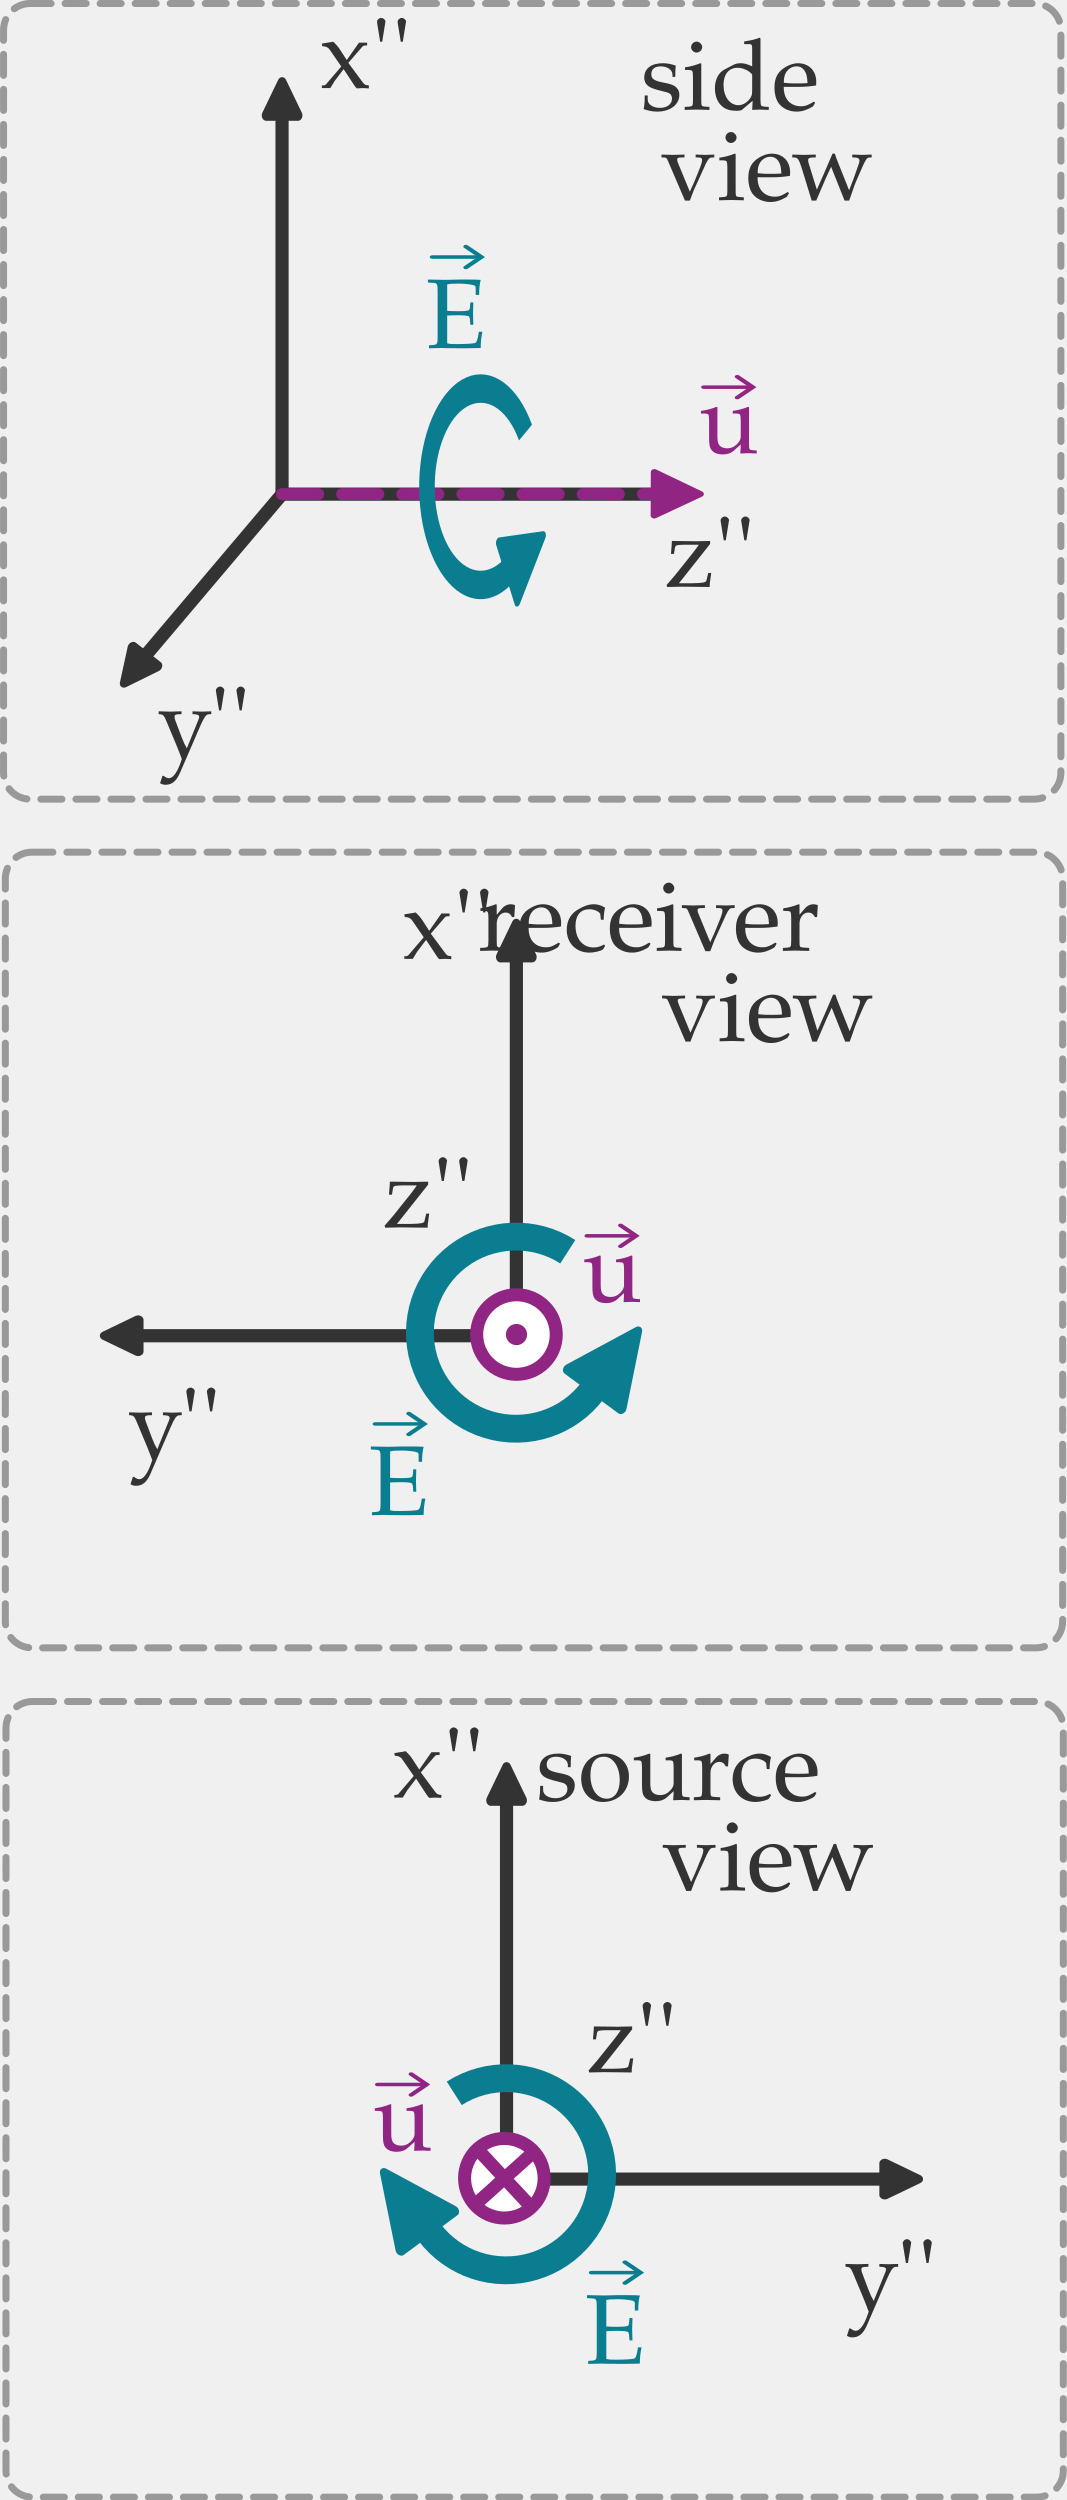
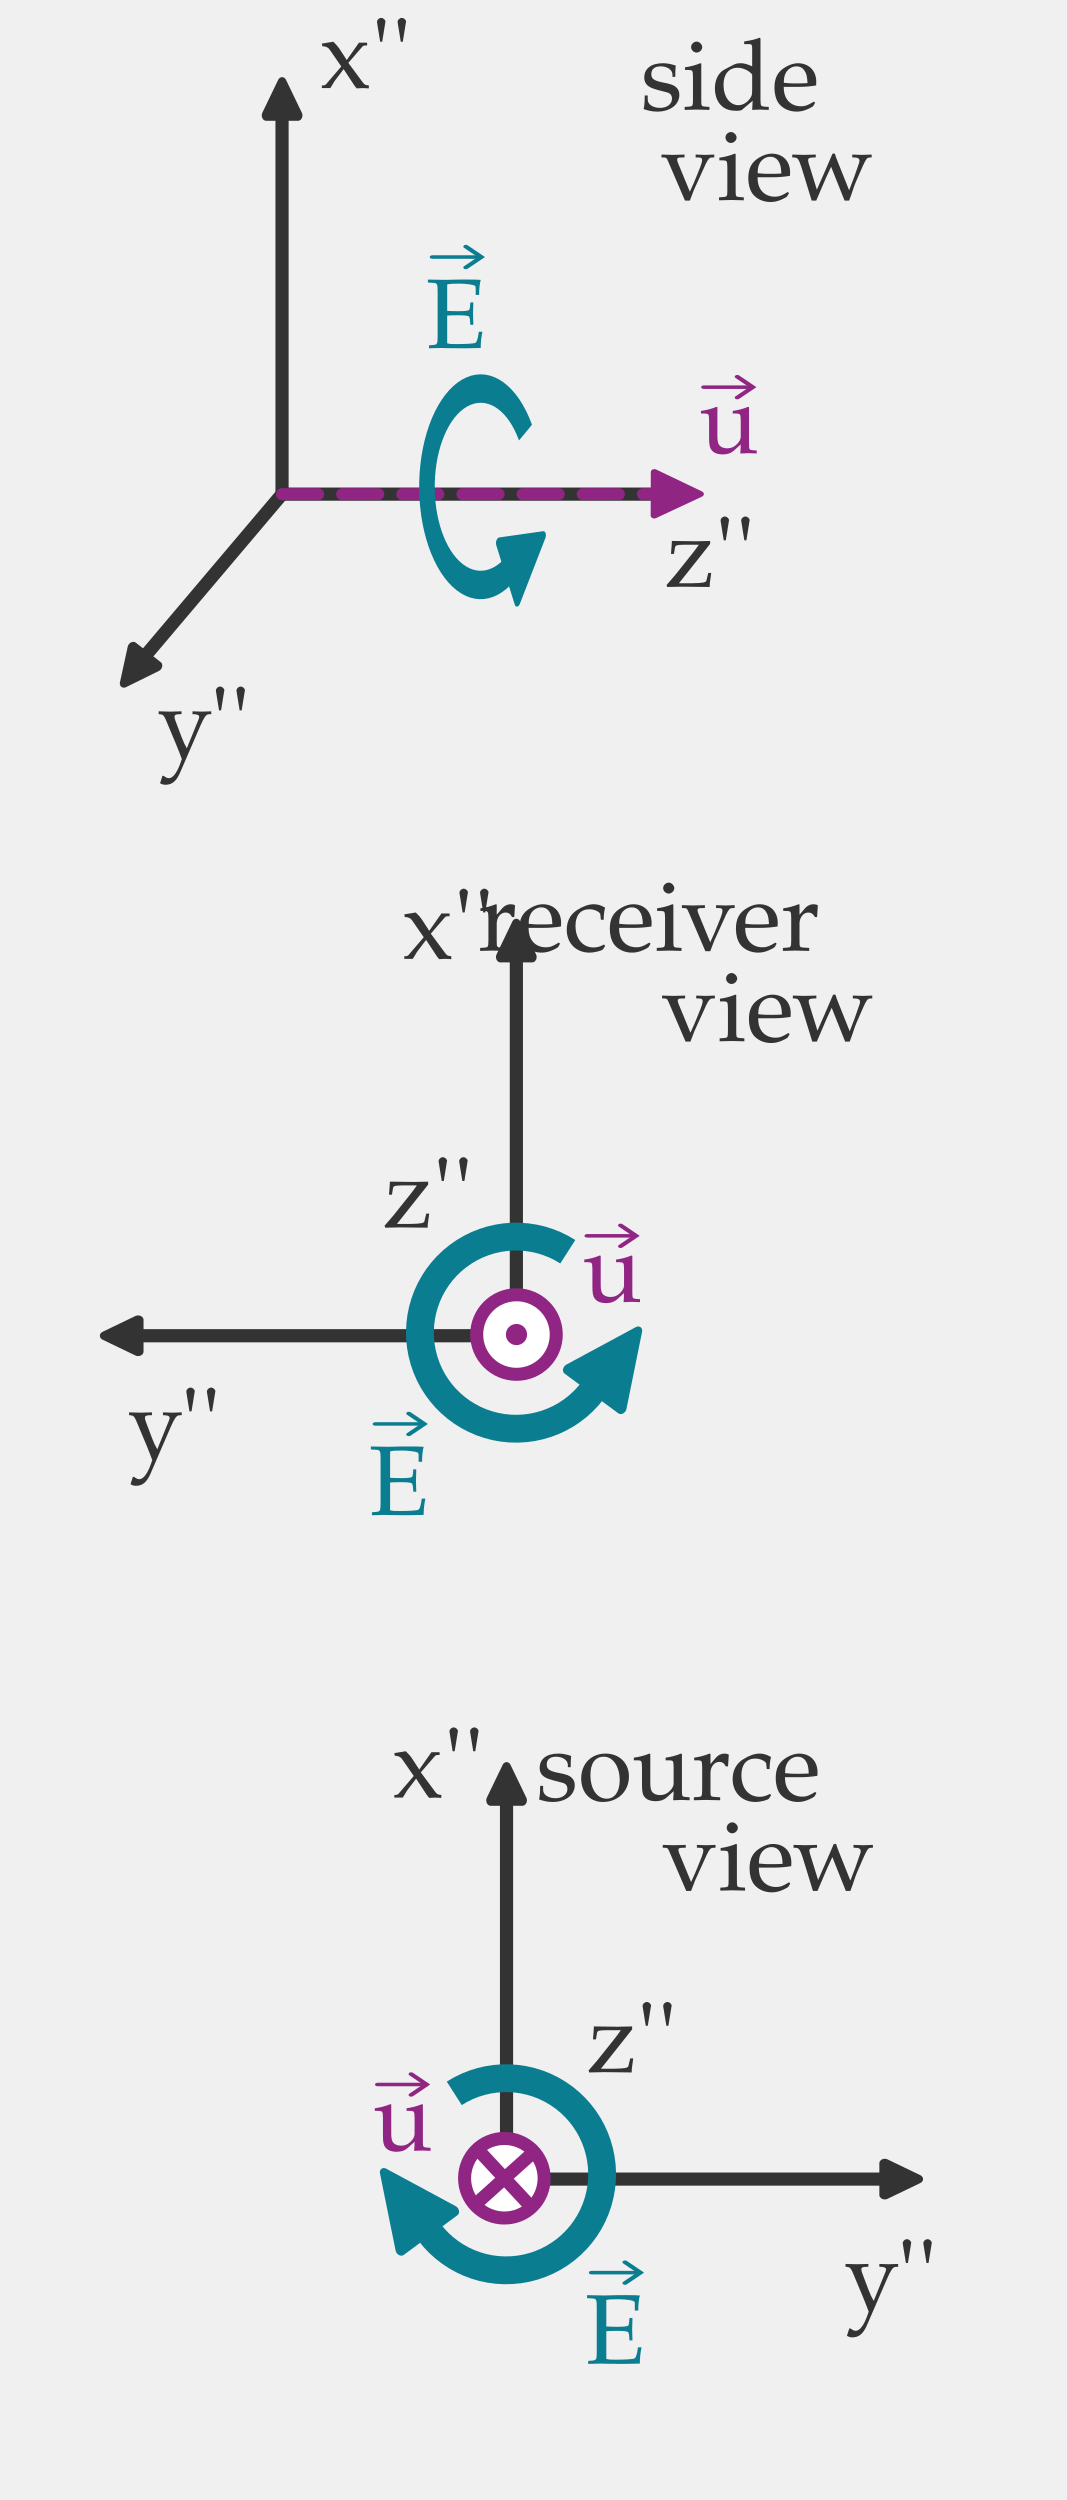
<svg xmlns="http://www.w3.org/2000/svg" width="402.009" height="942.648" viewBox="0 0 106.365 249.409" version="1.1" id="svg5" xml:space="preserve">
  <defs id="defs2">
    <linearGradient x1="0" y1="0" x2="1" y2="0" gradientUnits="userSpaceOnUse" gradientTransform="matrix(16.69162,94.66286,94.66286,-16.69162,472.2319,256.9422)" spreadMethod="pad" id="linearGradient32">
      <stop style="stop-opacity:1;stop-color:#e11d34" offset="0" id="stop24" />
      <stop style="stop-opacity:1;stop-color:#e11d34" offset="0.1" id="stop26" />
      <stop style="stop-opacity:1;stop-color:#302efe" offset="0.9" id="stop28" />
      <stop style="stop-opacity:1;stop-color:#302efe" offset="1" id="stop30" />
    </linearGradient>
    <clipPath clipPathUnits="userSpaceOnUse" id="clipPath42">
      <path d="M 0,595.276 H 841.89 V 0 H 0 Z" id="path40" />
    </clipPath>
    <clipPath clipPathUnits="userSpaceOnUse" id="clipPath42-7">
      <path d="M 0,595.276 H 841.89 V 0 H 0 Z" id="path40-1" />
    </clipPath>
    <clipPath clipPathUnits="userSpaceOnUse" id="clipPath42-6">
      <path d="M 0,595.276 H 841.89 V 0 H 0 Z" id="path40-15" />
    </clipPath>
    <clipPath clipPathUnits="userSpaceOnUse" id="clipPath42-9">
      <path d="M 0,595.276 H 841.89 V 0 H 0 Z" id="path40-4" />
    </clipPath>
  </defs>
  <g id="layer1" transform="translate(0.3559135,0.3500189)">
    <g id="g1958" transform="translate(9.260417,1.322918)">
      <path style="fill:none;stroke:#333333;stroke-width:1.314;stroke-linecap:round;stroke-linejoin:round" d="M 18.521,9.26 V 47.625 l 38.365,10e-7" id="path1619" />
      <path style="fill:none;stroke:#333333;stroke-width:1.314;stroke-linecap:round;stroke-linejoin:round" d="M 18.521,47.625 3.969,64.823" id="path1729" />
      <path style="fill:#333333;fill-opacity:1;stroke:#333333;stroke-width:1.314;stroke-linecap:round;stroke-linejoin:round" id="path1835" d="m 15.875,6.615 2.291,3.969 -4.583,0 z" transform="matrix(0.6880716,0,0,0.8249456,7.603137,1.10841)" />
      <path style="fill:#333333;fill-opacity:1;stroke:#333333;stroke-width:1.314;stroke-linecap:round;stroke-linejoin:round" id="path1835-3" d="m 15.875,6.615 2.291,3.969 -4.583,0 z" transform="matrix(0,0.6880716,-0.8249456,0,64.98792,36.70186)" />
      <path style="fill:#333333;fill-opacity:1;stroke:#333333;stroke-width:1.314;stroke-linecap:round;stroke-linejoin:round" id="path1835-3-6" d="m 15.875,6.615 2.291,3.969 -4.583,0 z" transform="matrix(-0.5420221,-0.4238568,0.5081721,-0.6498433,8.068556,77.44777)" />
    </g>
    <text xml:space="preserve" style="font-size:9.878px;font-family:'URW Gothic';-inkscape-font-specification:'URW Gothic';fill:#333333;fill-opacity:1;stroke:none;stroke-width:1.314;stroke-linecap:round;stroke-linejoin:round" x="65.988" y="58.179" id="text2014">
      <tspan id="tspan2012" style="font-style:normal;font-variant:normal;font-weight:normal;font-stretch:normal;font-family:P052;-inkscape-font-specification:P052;stroke:none;stroke-width:1.314" x="65.988" y="58.179">z''</tspan>
    </text>
    <text xml:space="preserve" style="font-size:9.878px;font-family:'URW Gothic';-inkscape-font-specification:'URW Gothic';fill:#333333;fill-opacity:1;stroke:none;stroke-width:1.314;stroke-linecap:round;stroke-linejoin:round" x="15.346" y="75.142" id="text2014-4">
      <tspan id="tspan2012-9" style="font-style:normal;font-variant:normal;font-weight:normal;font-stretch:normal;font-family:P052;-inkscape-font-specification:P052;stroke:none;stroke-width:1.314" x="15.346" y="75.142">y''</tspan>
    </text>
    <text xml:space="preserve" style="font-size:9.878px;font-family:'URW Gothic';-inkscape-font-specification:'URW Gothic';fill:#333333;fill-opacity:1;stroke:none;stroke-width:1.314;stroke-linecap:round;stroke-linejoin:round" x="31.552" y="8.437" id="text2014-4-2">
      <tspan id="tspan2012-9-0" style="font-style:normal;font-variant:normal;font-weight:normal;font-stretch:normal;font-family:P052;-inkscape-font-specification:P052;stroke:none;stroke-width:1.314" x="31.552" y="8.437">x''</tspan>
    </text>
    <g id="g8746" transform="translate(20.90208,26.45833)">
      <text xml:space="preserve" style="font-size:9.878px;font-family:'URW Gothic';-inkscape-font-specification:'URW Gothic';fill:#912583;fill-opacity:1;stroke:none;stroke-width:1.314;stroke-linecap:round;stroke-linejoin:round" x="48.501" y="18.402" id="text2014-49">
        <tspan id="tspan2012-0" style="font-style:normal;font-variant:normal;font-weight:normal;font-stretch:normal;font-family:P052;-inkscape-font-specification:P052;fill:#912583;fill-opacity:1;stroke:none;stroke-width:1.314" x="48.501" y="18.402">u</tspan>
      </text>
      <g id="path8182" transform="matrix(1,0,0,0.6766035,6.5166667e-5,3.50921)" style="stroke-width:1.216;stroke-dasharray:none">
        <path style="color:#000000;fill:#912583;stroke-width:1.216;stroke-linecap:round;stroke-linejoin:round;stroke-dasharray:none" d="m 48.948,12.277 h 4.763 v 0" id="path8735" />
        <path style="color:#000000;fill:#912583;stroke-width:1.216;stroke-linecap:round;stroke-linejoin:round;stroke-dasharray:none" d="m 48.947,12.02 a 0.257,0.257 0 0 0 -0.256,0.258 0.257,0.257 0 0 0 0.256,0.256 h 4.764 a 0.257,0.257 0 0 0 0.256,-0.256 0.257,0.257 0 0 0 -0.256,-0.258 z" id="path8737" />
        <g id="g8727" style="stroke-width:1.216;stroke-dasharray:none">
          <path style="color:#000000;fill:#912583;stroke-width:1.216;stroke-linecap:round;stroke-dasharray:none" d="m 52.297,10.479 a 0.257,0.257 0 0 0 -0.182,0.074 0.257,0.257 0 0 0 0,0.363 l 1.359,1.361 -1.359,1.359 a 0.257,0.257 0 0 0 0,0.363 0.257,0.257 0 0 0 0.363,0 l 1.725,-1.723 -1.725,-1.725 a 0.257,0.257 0 0 0 -0.182,-0.074 z" id="path8729" />
        </g>
      </g>
    </g>
    <g id="g9018" transform="translate(39.69695,69.11961)">
      <path style="fill:#912583;fill-opacity:1;stroke:#912583;stroke-width:1;stroke-linecap:round;stroke-linejoin:round;stroke-dasharray:none;stroke-opacity:1" id="path9014" d="m 34.66,10.319 -7.389,0.033 3.666,-6.416 z" transform="matrix(-0.00508474,0.5868369,-0.7163027,-0.00620651,32.78576,-38.31386)" />
    </g>
    <path style="fill:#912583;fill-opacity:1;stroke:#912583;stroke-width:1.2;stroke-linecap:round;stroke-linejoin:round;stroke-dasharray:3.6, 2.4;stroke-dashoffset:0;stroke-opacity:1" d="M 27.781,48.948 H 67.469" id="path13570" />
    <text xml:space="preserve" style="font-size:9.878px;line-height:0.9;font-family:'URW Gothic';-inkscape-font-specification:'URW Gothic';fill:#333333;fill-opacity:1;stroke:none;stroke-width:1.314;stroke-linecap:round;stroke-linejoin:round" x="100.542" y="10.583" id="text2014-4-2-8">
      <tspan id="tspan2012-9-0-5" style="font-style:normal;font-variant:normal;font-weight:normal;font-stretch:normal;font-family:P052;-inkscape-font-specification:P052;text-align:end;text-anchor:end;stroke:none;stroke-width:1.314" x="100.542" y="10.583">side</tspan>
      <tspan style="font-style:normal;font-variant:normal;font-weight:normal;font-stretch:normal;font-family:P052;-inkscape-font-specification:P052;text-align:end;text-anchor:end;stroke:none;stroke-width:1.314" x="100.542" y="19.602" id="tspan19138">view</tspan>
    </text>
-     <rect style="fill:none;fill-opacity:1;stroke:#999999;stroke-width:0.699;stroke-linecap:round;stroke-linejoin:round;stroke-dasharray:2.097, 1.398;stroke-dashoffset:0;stroke-opacity:1" id="rect19192" width="105.483" height="79.376" x="-0.001" y="-0.001" ry="2.646" />
    <g id="g1958-1" transform="matrix(-1,0,0,1,69.67887,85.28385)">
      <path style="fill:none;stroke:#333333;stroke-width:1.314;stroke-linecap:round;stroke-linejoin:round" d="M 18.521,9.26 V 47.625 l 38.365,10e-7" id="path1619-1" />
      <path style="fill:#333333;fill-opacity:1;stroke:#333333;stroke-width:1.314;stroke-linecap:round;stroke-linejoin:round" id="path1835-9" d="m 15.875,6.615 2.291,3.969 -4.583,0 z" transform="matrix(0.6880716,0,0,0.8249456,7.603137,1.10841)" />
      <path style="fill:#333333;fill-opacity:1;stroke:#333333;stroke-width:1.314;stroke-linecap:round;stroke-linejoin:round" id="path1835-3-8" d="m 15.875,6.615 2.291,3.969 -4.583,0 z" transform="matrix(0,0.6880716,-0.8249456,0,64.98792,36.70186)" />
    </g>
    <text xml:space="preserve" style="font-size:9.878px;font-family:'URW Gothic';-inkscape-font-specification:'URW Gothic';fill:#333333;fill-opacity:1;stroke:none;stroke-width:1.314;stroke-linecap:round;stroke-linejoin:round" x="37.857" y="122.097" id="text2014-8">
      <tspan id="tspan2012-1" style="font-style:normal;font-variant:normal;font-weight:normal;font-stretch:normal;font-family:P052;-inkscape-font-specification:P052;stroke:none;stroke-width:1.314" x="37.857" y="122.097">z''</tspan>
    </text>
    <text xml:space="preserve" style="font-size:9.878px;font-family:'URW Gothic';-inkscape-font-specification:'URW Gothic';fill:#333333;fill-opacity:1;stroke:none;stroke-width:1.314;stroke-linecap:round;stroke-linejoin:round" x="12.397" y="145.08" id="text2014-4-0">
      <tspan id="tspan2012-9-3" style="font-style:normal;font-variant:normal;font-weight:normal;font-stretch:normal;font-family:P052;-inkscape-font-specification:P052;stroke:none;stroke-width:1.314" x="12.397" y="145.08">y''</tspan>
    </text>
    <text xml:space="preserve" style="font-size:9.878px;font-family:'URW Gothic';-inkscape-font-specification:'URW Gothic';fill:#333333;fill-opacity:1;stroke:none;stroke-width:1.314;stroke-linecap:round;stroke-linejoin:round" x="39.776" y="95.308" id="text2014-4-2-0">
      <tspan id="tspan2012-9-0-4" style="font-style:normal;font-variant:normal;font-weight:normal;font-stretch:normal;font-family:P052;-inkscape-font-specification:P052;stroke:none;stroke-width:1.314" x="39.776" y="95.308">x''</tspan>
    </text>
    <g id="g8746-4" transform="translate(9.260416,111.125)">
      <text xml:space="preserve" style="font-size:9.878px;font-family:'URW Gothic';-inkscape-font-specification:'URW Gothic';fill:#912583;fill-opacity:1;stroke:none;stroke-width:1.314;stroke-linecap:round;stroke-linejoin:round" x="48.501" y="18.402" id="text2014-49-4">
        <tspan id="tspan2012-0-4" style="font-style:normal;font-variant:normal;font-weight:normal;font-stretch:normal;font-family:P052;-inkscape-font-specification:P052;fill:#912583;fill-opacity:1;stroke:none;stroke-width:1.314" x="48.501" y="18.402">u</tspan>
      </text>
      <g id="path8182-7" transform="matrix(1,0,0,0.6766035,6.5166667e-5,3.50921)" style="stroke-width:1.216;stroke-dasharray:none">
        <path style="color:#000000;fill:#912583;stroke-width:1.216;stroke-linecap:round;stroke-linejoin:round;stroke-dasharray:none" d="m 48.948,12.277 h 4.763 v 0" id="path8735-6" />
        <path style="color:#000000;fill:#912583;stroke-width:1.216;stroke-linecap:round;stroke-linejoin:round;stroke-dasharray:none" d="m 48.947,12.02 a 0.257,0.257 0 0 0 -0.256,0.258 0.257,0.257 0 0 0 0.256,0.256 h 4.764 a 0.257,0.257 0 0 0 0.256,-0.256 0.257,0.257 0 0 0 -0.256,-0.258 z" id="path8737-3" />
        <g id="g8727-1" style="stroke-width:1.216;stroke-dasharray:none">
          <path style="color:#000000;fill:#912583;stroke-width:1.216;stroke-linecap:round;stroke-dasharray:none" d="m 52.297,10.479 a 0.257,0.257 0 0 0 -0.182,0.074 0.257,0.257 0 0 0 0,0.363 l 1.359,1.361 -1.359,1.359 a 0.257,0.257 0 0 0 0,0.363 0.257,0.257 0 0 0 0.363,0 l 1.725,-1.723 -1.725,-1.725 a 0.257,0.257 0 0 0 -0.182,-0.074 z" id="path8729-7" />
        </g>
      </g>
    </g>
-     <rect style="fill:none;fill-opacity:1;stroke:#999999;stroke-width:0.699;stroke-linecap:round;stroke-linejoin:round;stroke-dasharray:2.097, 1.398;stroke-dashoffset:0;stroke-opacity:1" id="rect19192-5" width="105.483" height="79.376" x="0.175" y="84.667" ry="2.646" />
    <text xml:space="preserve" style="font-size:9.878px;line-height:0.9;font-family:'URW Gothic';-inkscape-font-specification:'URW Gothic';fill:#333333;fill-opacity:1;stroke:none;stroke-width:1.314;stroke-linecap:round;stroke-linejoin:round" x="100.602" y="94.484" id="text2014-4-2-8-5">
      <tspan id="tspan2012-9-0-5-9" style="font-style:normal;font-variant:normal;font-weight:normal;font-stretch:normal;font-family:P052;-inkscape-font-specification:P052;text-align:end;text-anchor:end;stroke:none;stroke-width:1.314" x="100.602" y="94.484">receiver</tspan>
      <tspan style="font-style:normal;font-variant:normal;font-weight:normal;font-stretch:normal;font-family:P052;-inkscape-font-specification:P052;text-align:end;text-anchor:end;stroke:none;stroke-width:1.314" x="100.602" y="103.502" id="tspan19138-7">view</tspan>
    </text>
    <g id="g21207" transform="translate(-2.420084,-1.499483)">
      <circle style="fill:#ffffff;fill-opacity:1;stroke:#912583;stroke-width:1.3;stroke-linecap:round;stroke-linejoin:round;stroke-dasharray:none;stroke-dashoffset:0;stroke-opacity:1" id="path20890" cx="53.59" cy="134.288" r="3.969" />
      <circle style="fill:#912583;fill-opacity:1;stroke:none;stroke-width:5.2;stroke-linecap:round;stroke-linejoin:round;stroke-dasharray:none;stroke-dashoffset:0;stroke-opacity:1" id="path21151" cx="53.59" cy="134.288" r="1.058" />
    </g>
    <g id="g1958-1-0" transform="translate(31.65654,169.4214)">
      <path style="fill:none;stroke:#333333;stroke-width:1.314;stroke-linecap:round;stroke-linejoin:round" d="M 18.521,9.26 V 47.625 l 38.365,10e-7" id="path1619-1-5" />
      <path style="fill:#333333;fill-opacity:1;stroke:#333333;stroke-width:1.314;stroke-linecap:round;stroke-linejoin:round" id="path1835-9-9" d="m 15.875,6.615 2.291,3.969 -4.583,0 z" transform="matrix(0.6880716,0,0,0.8249456,7.603137,1.10841)" />
      <path style="fill:#333333;fill-opacity:1;stroke:#333333;stroke-width:1.314;stroke-linecap:round;stroke-linejoin:round" id="path1835-3-8-4" d="m 15.875,6.615 2.291,3.969 -4.583,0 z" transform="matrix(0,0.6880716,-0.8249456,0,64.98792,36.70186)" />
    </g>
    <text xml:space="preserve" style="font-size:9.878px;font-family:'URW Gothic';-inkscape-font-specification:'URW Gothic';fill:#333333;fill-opacity:1;stroke:none;stroke-width:1.314;stroke-linecap:round;stroke-linejoin:round" x="58.208" y="206.375" id="text2014-8-6">
      <tspan id="tspan2012-1-9" style="font-style:normal;font-variant:normal;font-weight:normal;font-stretch:normal;font-family:P052;-inkscape-font-specification:P052;stroke:none;stroke-width:1.314" x="58.208" y="206.375">z''</tspan>
    </text>
    <text xml:space="preserve" style="font-size:9.878px;font-family:'URW Gothic';-inkscape-font-specification:'URW Gothic';fill:#333333;fill-opacity:1;stroke:none;stroke-width:1.314;stroke-linecap:round;stroke-linejoin:round" x="83.872" y="230.038" id="text2014-4-0-2">
      <tspan id="tspan2012-9-3-2" style="font-style:normal;font-variant:normal;font-weight:normal;font-stretch:normal;font-family:P052;-inkscape-font-specification:P052;stroke:none;stroke-width:1.314" x="83.872" y="230.038">y''</tspan>
    </text>
    <text xml:space="preserve" style="font-size:9.878px;font-family:'URW Gothic';-inkscape-font-specification:'URW Gothic';fill:#333333;fill-opacity:1;stroke:none;stroke-width:1.314;stroke-linecap:round;stroke-linejoin:round" x="38.783" y="178.983" id="text2014-4-2-0-4">
      <tspan id="tspan2012-9-0-4-7" style="font-style:normal;font-variant:normal;font-weight:normal;font-stretch:normal;font-family:P052;-inkscape-font-specification:P052;stroke:none;stroke-width:1.314" x="38.783" y="178.983">x''</tspan>
    </text>
    <g id="g8746-4-7" transform="translate(-11.63673,195.7917)">
      <text xml:space="preserve" style="font-size:9.878px;font-family:'URW Gothic';-inkscape-font-specification:'URW Gothic';fill:#912583;fill-opacity:1;stroke:none;stroke-width:1.314;stroke-linecap:round;stroke-linejoin:round" x="48.501" y="18.402" id="text2014-49-4-5">
        <tspan id="tspan2012-0-4-4" style="font-style:normal;font-variant:normal;font-weight:normal;font-stretch:normal;font-family:P052;-inkscape-font-specification:P052;fill:#912583;fill-opacity:1;stroke:none;stroke-width:1.314" x="48.501" y="18.402">u</tspan>
      </text>
      <g id="path8182-7-8" transform="matrix(1,0,0,0.6766035,6.5166667e-5,3.50921)" style="stroke-width:1.216;stroke-dasharray:none">
        <path style="color:#000000;fill:#912583;stroke-width:1.216;stroke-linecap:round;stroke-linejoin:round;stroke-dasharray:none" d="m 48.948,12.277 h 4.763 v 0" id="path8735-6-1" />
        <path style="color:#000000;fill:#912583;stroke-width:1.216;stroke-linecap:round;stroke-linejoin:round;stroke-dasharray:none" d="m 48.947,12.02 a 0.257,0.257 0 0 0 -0.256,0.258 0.257,0.257 0 0 0 0.256,0.256 h 4.764 a 0.257,0.257 0 0 0 0.256,-0.256 0.257,0.257 0 0 0 -0.256,-0.258 z" id="path8737-3-2" />
        <g id="g8727-1-8" style="stroke-width:1.216;stroke-dasharray:none">
          <path style="color:#000000;fill:#912583;stroke-width:1.216;stroke-linecap:round;stroke-dasharray:none" d="m 52.297,10.479 a 0.257,0.257 0 0 0 -0.182,0.074 0.257,0.257 0 0 0 0,0.363 l 1.359,1.361 -1.359,1.359 a 0.257,0.257 0 0 0 0,0.363 0.257,0.257 0 0 0 0.363,0 l 1.725,-1.723 -1.725,-1.725 a 0.257,0.257 0 0 0 -0.182,-0.074 z" id="path8729-7-9" />
        </g>
      </g>
    </g>
-     <rect style="fill:none;fill-opacity:1;stroke:#999999;stroke-width:0.699;stroke-linecap:round;stroke-linejoin:round;stroke-dasharray:2.097, 1.398;stroke-dashoffset:0;stroke-opacity:1" id="rect19192-5-3" width="105.483" height="79.376" x="0.241" y="169.399" ry="2.646" />
    <text xml:space="preserve" style="font-size:9.878px;line-height:0.9;font-family:'URW Gothic';-inkscape-font-specification:'URW Gothic';fill:#333333;fill-opacity:1;stroke:none;stroke-width:1.314;stroke-linecap:round;stroke-linejoin:round" x="100.668" y="179.216" id="text2014-4-2-8-5-6">
      <tspan id="tspan2012-9-0-5-9-8" style="font-style:normal;font-variant:normal;font-weight:normal;font-stretch:normal;font-family:P052;-inkscape-font-specification:P052;text-align:end;text-anchor:end;stroke:none;stroke-width:1.314" x="100.668" y="179.216">source</tspan>
      <tspan style="font-style:normal;font-variant:normal;font-weight:normal;font-stretch:normal;font-family:P052;-inkscape-font-specification:P052;text-align:end;text-anchor:end;stroke:none;stroke-width:1.314" x="100.668" y="188.235" id="tspan19138-7-0">view</tspan>
    </text>
    <g id="g22308" transform="translate(-3.629012,82.67083)">
      <circle style="fill:#ffffff;fill-opacity:1;stroke:#912583;stroke-width:1.3;stroke-linecap:round;stroke-linejoin:round;stroke-dasharray:none;stroke-dashoffset:0;stroke-opacity:1" id="path20890-1-6" cx="53.59" cy="134.288" r="3.969" />
      <path style="fill:#912583;fill-opacity:1;stroke:#912583;stroke-width:1.3;stroke-linecap:butt;stroke-linejoin:round;stroke-dasharray:none;stroke-dashoffset:0;stroke-opacity:1" d="m 50.894,131.377 5.656,6.085" id="path22276" />
      <path style="fill:#912583;fill-opacity:1;stroke:#912583;stroke-width:1.3;stroke-linecap:butt;stroke-linejoin:round;stroke-dasharray:none;stroke-dashoffset:0;stroke-opacity:1" d="m 56.546,131.642 -6.177,5.556" id="path22276-9" />
    </g>
    <g id="g8746-3" transform="translate(-11.86986,129.8933)" style="fill:#0a7d91;fill-opacity:1">
      <text xml:space="preserve" style="font-size:9.878px;font-family:'URW Gothic';-inkscape-font-specification:'URW Gothic';fill:#0a7d91;fill-opacity:1;stroke:none;stroke-width:1.314;stroke-linecap:round;stroke-linejoin:round" x="48.293" y="20.89" id="text2014-49-9">
        <tspan id="tspan2012-0-1" style="font-style:normal;font-variant:normal;font-weight:normal;font-stretch:normal;font-family:P052;-inkscape-font-specification:P052;fill:#0a7d91;fill-opacity:1;stroke:none;stroke-width:1.314" x="48.293" y="20.89">E</tspan>
      </text>
      <g id="path8182-9" transform="matrix(1,0,0,0.6766035,6.5166667e-5,3.50921)" style="fill:#0a7d91;fill-opacity:1;stroke-width:1.216;stroke-dasharray:none">
        <path style="color:#000000;fill:#0a7d91;fill-opacity:1;stroke-width:1.216;stroke-linecap:round;stroke-linejoin:round;stroke-dasharray:none" d="m 48.948,12.277 h 4.763 v 0" id="path8735-69" />
        <path style="color:#000000;fill:#0a7d91;fill-opacity:1;stroke-width:1.216;stroke-linecap:round;stroke-linejoin:round;stroke-dasharray:none" d="m 48.947,12.02 a 0.257,0.257 0 0 0 -0.256,0.258 0.257,0.257 0 0 0 0.256,0.256 h 4.764 a 0.257,0.257 0 0 0 0.256,-0.256 0.257,0.257 0 0 0 -0.256,-0.258 z" id="path8737-33" />
        <g id="g8727-8" style="fill:#0a7d91;fill-opacity:1;stroke-width:1.216;stroke-dasharray:none">
          <path style="color:#000000;fill:#0a7d91;fill-opacity:1;stroke-width:1.216;stroke-linecap:round;stroke-dasharray:none" d="m 52.297,10.479 a 0.257,0.257 0 0 0 -0.182,0.074 0.257,0.257 0 0 0 0,0.363 l 1.359,1.361 -1.359,1.359 a 0.257,0.257 0 0 0 0,0.363 0.257,0.257 0 0 0 0.363,0 l 1.725,-1.723 -1.725,-1.725 a 0.257,0.257 0 0 0 -0.182,-0.074 z" id="path8729-0" />
        </g>
      </g>
    </g>
    <g id="g26457" transform="matrix(0.5391331,-0.8422205,-0.8422205,-0.5391331,130.3933,166.4534)">
      <path style="fill:none;stroke:#0a7d91;stroke-width:2.777;stroke-linejoin:round;stroke-dasharray:none;stroke-opacity:1" id="path25952" d="m -4.642,85.015 a 9.585,9.585 0 0 1 -6.261,8.99 9.585,9.585 0 0 1 -10.603,-2.754 9.585,9.585 0 0 1 -1.095,-10.9 9.585,9.585 0 0 1 9.844,-4.807" />
      <g id="g9018-0-3" transform="matrix(1.549255,-0.09904517,-0.09810861,-1.534606,-55.78454,46.85633)" style="fill:#0a7d91;fill-opacity:1;stroke:#0a7d91;stroke-opacity:1">
        <path style="fill:#0a7d91;fill-opacity:1;stroke:#0a7d91;stroke-width:1;stroke-linecap:round;stroke-linejoin:round;stroke-dasharray:none;stroke-opacity:1" id="path9014-9-8" d="m 34.66,10.319 -7.389,0.033 3.666,-6.416 z" transform="matrix(-0.00508474,0.5868369,-0.7163027,-0.00620651,32.78576,-38.31386)" />
      </g>
    </g>
    <g id="g26457-4" transform="rotate(-122.6247,53.94301,133.1803)">
      <path style="fill:none;stroke:#0a7d91;stroke-width:2.777;stroke-linejoin:round;stroke-dasharray:none;stroke-opacity:1" id="path25952-9" d="m -4.642,85.015 a 9.585,9.585 0 0 1 -6.261,8.99 9.585,9.585 0 0 1 -10.603,-2.754 9.585,9.585 0 0 1 -1.095,-10.9 9.585,9.585 0 0 1 9.844,-4.807" />
      <g id="g9018-0-3-1" transform="matrix(1.549255,-0.09904517,-0.09810861,-1.534606,-55.78454,46.85633)" style="fill:#0a7d91;fill-opacity:1;stroke:#0a7d91;stroke-opacity:1">
        <path style="fill:#0a7d91;fill-opacity:1;stroke:#0a7d91;stroke-width:1;stroke-linecap:round;stroke-linejoin:round;stroke-dasharray:none;stroke-opacity:1" id="path9014-9-8-0" d="m 34.66,10.319 -7.389,0.033 3.666,-6.416 z" transform="matrix(-0.00508474,0.5868369,-0.7163027,-0.00620651,32.78576,-38.31386)" />
      </g>
    </g>
    <g id="g8746-3-7" transform="translate(9.698503,214.56)" style="fill:#0a7d91;fill-opacity:1">
      <text xml:space="preserve" style="font-size:9.878px;font-family:'URW Gothic';-inkscape-font-specification:'URW Gothic';fill:#0a7d91;fill-opacity:1;stroke:none;stroke-width:1.314;stroke-linecap:round;stroke-linejoin:round" x="48.293" y="20.89" id="text2014-49-9-5">
        <tspan id="tspan2012-0-1-8" style="font-style:normal;font-variant:normal;font-weight:normal;font-stretch:normal;font-family:P052;-inkscape-font-specification:P052;fill:#0a7d91;fill-opacity:1;stroke:none;stroke-width:1.314" x="48.293" y="20.89">E</tspan>
      </text>
      <g id="path8182-9-7" transform="matrix(1,0,0,0.6766035,6.5166667e-5,3.50921)" style="fill:#0a7d91;fill-opacity:1;stroke-width:1.216;stroke-dasharray:none">
        <path style="color:#000000;fill:#0a7d91;fill-opacity:1;stroke-width:1.216;stroke-linecap:round;stroke-linejoin:round;stroke-dasharray:none" d="m 48.948,12.277 h 4.763 v 0" id="path8735-69-0" />
        <path style="color:#000000;fill:#0a7d91;fill-opacity:1;stroke-width:1.216;stroke-linecap:round;stroke-linejoin:round;stroke-dasharray:none" d="m 48.947,12.02 a 0.257,0.257 0 0 0 -0.256,0.258 0.257,0.257 0 0 0 0.256,0.256 h 4.764 a 0.257,0.257 0 0 0 0.256,-0.256 0.257,0.257 0 0 0 -0.256,-0.258 z" id="path8737-33-4" />
        <g id="g8727-8-8" style="fill:#0a7d91;fill-opacity:1;stroke-width:1.216;stroke-dasharray:none">
          <path style="color:#000000;fill:#0a7d91;fill-opacity:1;stroke-width:1.216;stroke-linecap:round;stroke-dasharray:none" d="m 52.297,10.479 a 0.257,0.257 0 0 0 -0.182,0.074 0.257,0.257 0 0 0 0,0.363 l 1.359,1.361 -1.359,1.359 a 0.257,0.257 0 0 0 0,0.363 0.257,0.257 0 0 0 0.363,0 l 1.725,-1.723 -1.725,-1.725 a 0.257,0.257 0 0 0 -0.182,-0.074 z" id="path8729-0-0" />
        </g>
      </g>
    </g>
    <g id="g26457-42" transform="matrix(0.4664108,-0.5638609,-0.3084347,-0.8526628,80.45516,112.6783)">
      <path style="fill:none;stroke:#0a7d91;stroke-width:2.777;stroke-linejoin:round;stroke-dasharray:none;stroke-opacity:1" id="path25952-96" d="m -4.642,85.015 a 9.585,9.585 0 0 1 -6.261,8.99 9.585,9.585 0 0 1 -10.603,-2.754 9.585,9.585 0 0 1 -1.095,-10.9 9.585,9.585 0 0 1 9.844,-4.807" />
      <g id="g9018-0-3-10" transform="matrix(1.549255,-0.09904517,-0.09810861,-1.534606,-55.78454,46.85633)" style="fill:#0a7d91;fill-opacity:1;stroke:#0a7d91;stroke-opacity:1">
        <path style="fill:#0a7d91;fill-opacity:1;stroke:#0a7d91;stroke-width:1;stroke-linecap:round;stroke-linejoin:round;stroke-dasharray:none;stroke-opacity:1" id="path9014-9-8-4" d="m 34.66,10.319 -7.389,0.033 3.666,-6.416 z" transform="matrix(-0.00508474,0.5868369,-0.7163027,-0.00620651,32.78576,-38.31386)" />
      </g>
    </g>
    <g id="g8746-3-2" transform="translate(-6.176496,13.47667)" style="fill:#0a7d91;fill-opacity:1">
      <text xml:space="preserve" style="font-size:9.878px;font-family:'URW Gothic';-inkscape-font-specification:'URW Gothic';fill:#0a7d91;fill-opacity:1;stroke:none;stroke-width:1.314;stroke-linecap:round;stroke-linejoin:round" x="48.293" y="20.89" id="text2014-49-9-2">
        <tspan id="tspan2012-0-1-2" style="font-style:normal;font-variant:normal;font-weight:normal;font-stretch:normal;font-family:P052;-inkscape-font-specification:P052;fill:#0a7d91;fill-opacity:1;stroke:none;stroke-width:1.314" x="48.293" y="20.89">E</tspan>
      </text>
      <g id="path8182-9-0" transform="matrix(1,0,0,0.6766035,6.5166667e-5,3.50921)" style="fill:#0a7d91;fill-opacity:1;stroke-width:1.216;stroke-dasharray:none">
        <path style="color:#000000;fill:#0a7d91;fill-opacity:1;stroke-width:1.216;stroke-linecap:round;stroke-linejoin:round;stroke-dasharray:none" d="m 48.948,12.277 h 4.763 v 0" id="path8735-69-5" />
        <path style="color:#000000;fill:#0a7d91;fill-opacity:1;stroke-width:1.216;stroke-linecap:round;stroke-linejoin:round;stroke-dasharray:none" d="m 48.947,12.02 a 0.257,0.257 0 0 0 -0.256,0.258 0.257,0.257 0 0 0 0.256,0.256 h 4.764 a 0.257,0.257 0 0 0 0.256,-0.256 0.257,0.257 0 0 0 -0.256,-0.258 z" id="path8737-33-5" />
        <g id="g8727-8-2" style="fill:#0a7d91;fill-opacity:1;stroke-width:1.216;stroke-dasharray:none">
          <path style="color:#000000;fill:#0a7d91;fill-opacity:1;stroke-width:1.216;stroke-linecap:round;stroke-dasharray:none" d="m 52.297,10.479 a 0.257,0.257 0 0 0 -0.182,0.074 0.257,0.257 0 0 0 0,0.363 l 1.359,1.361 -1.359,1.359 a 0.257,0.257 0 0 0 0,0.363 0.257,0.257 0 0 0 0.363,0 l 1.725,-1.723 -1.725,-1.725 a 0.257,0.257 0 0 0 -0.182,-0.074 z" id="path8729-0-9" />
        </g>
      </g>
    </g>
  </g>
</svg>
